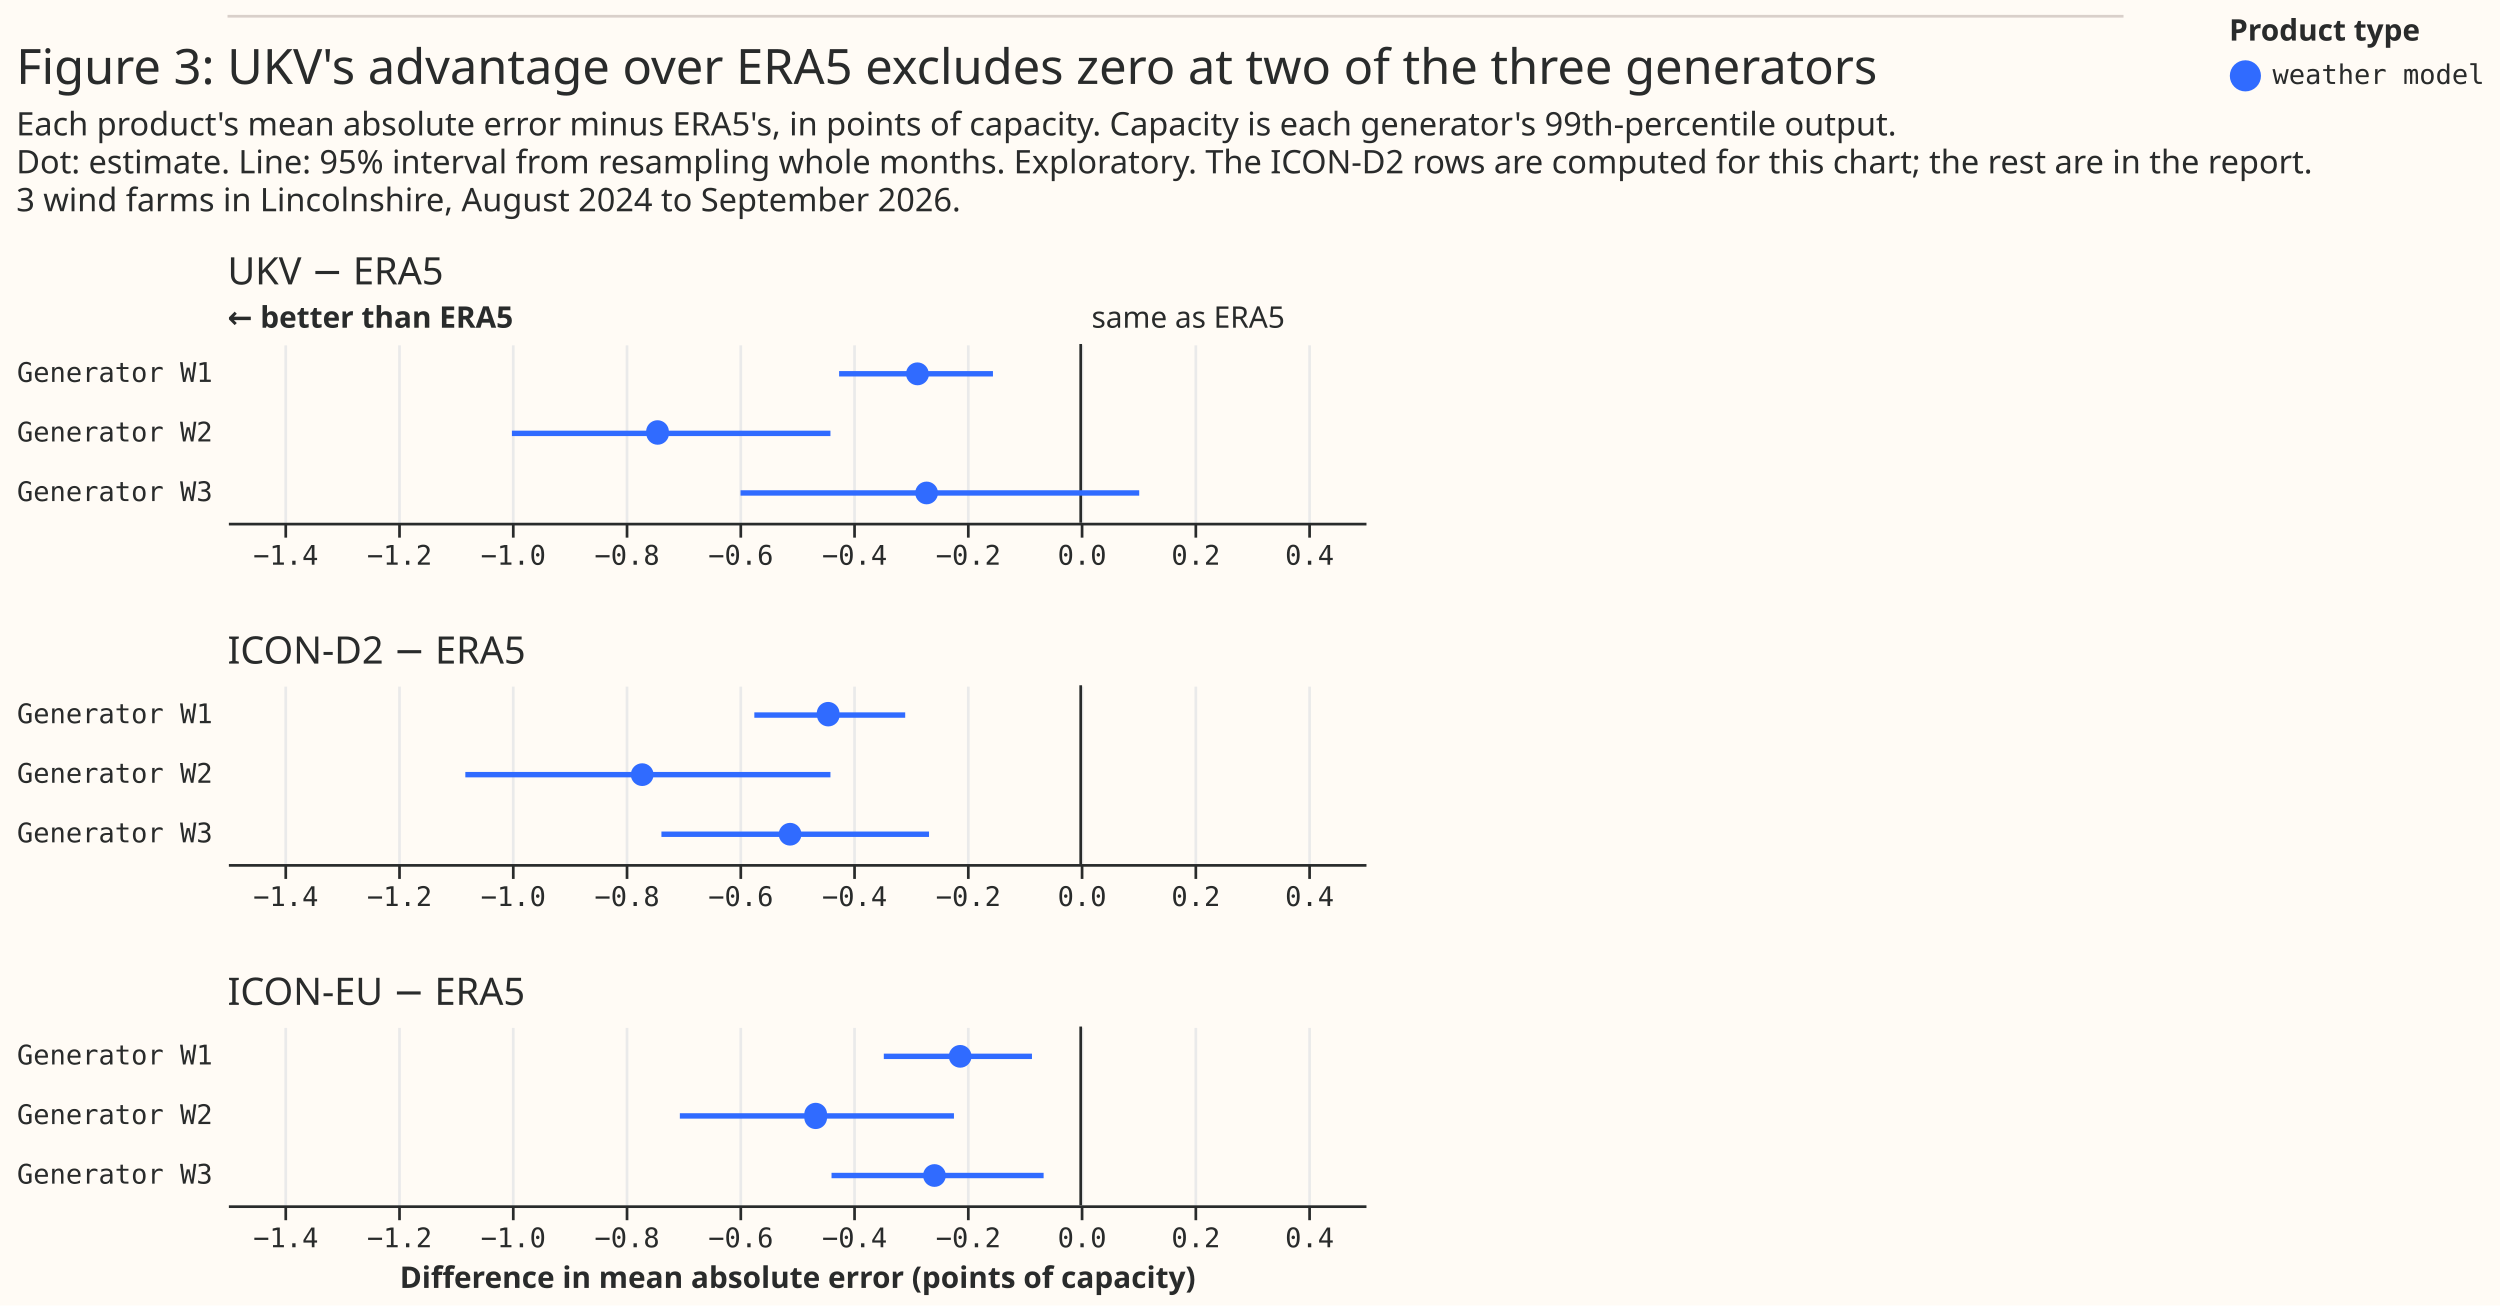
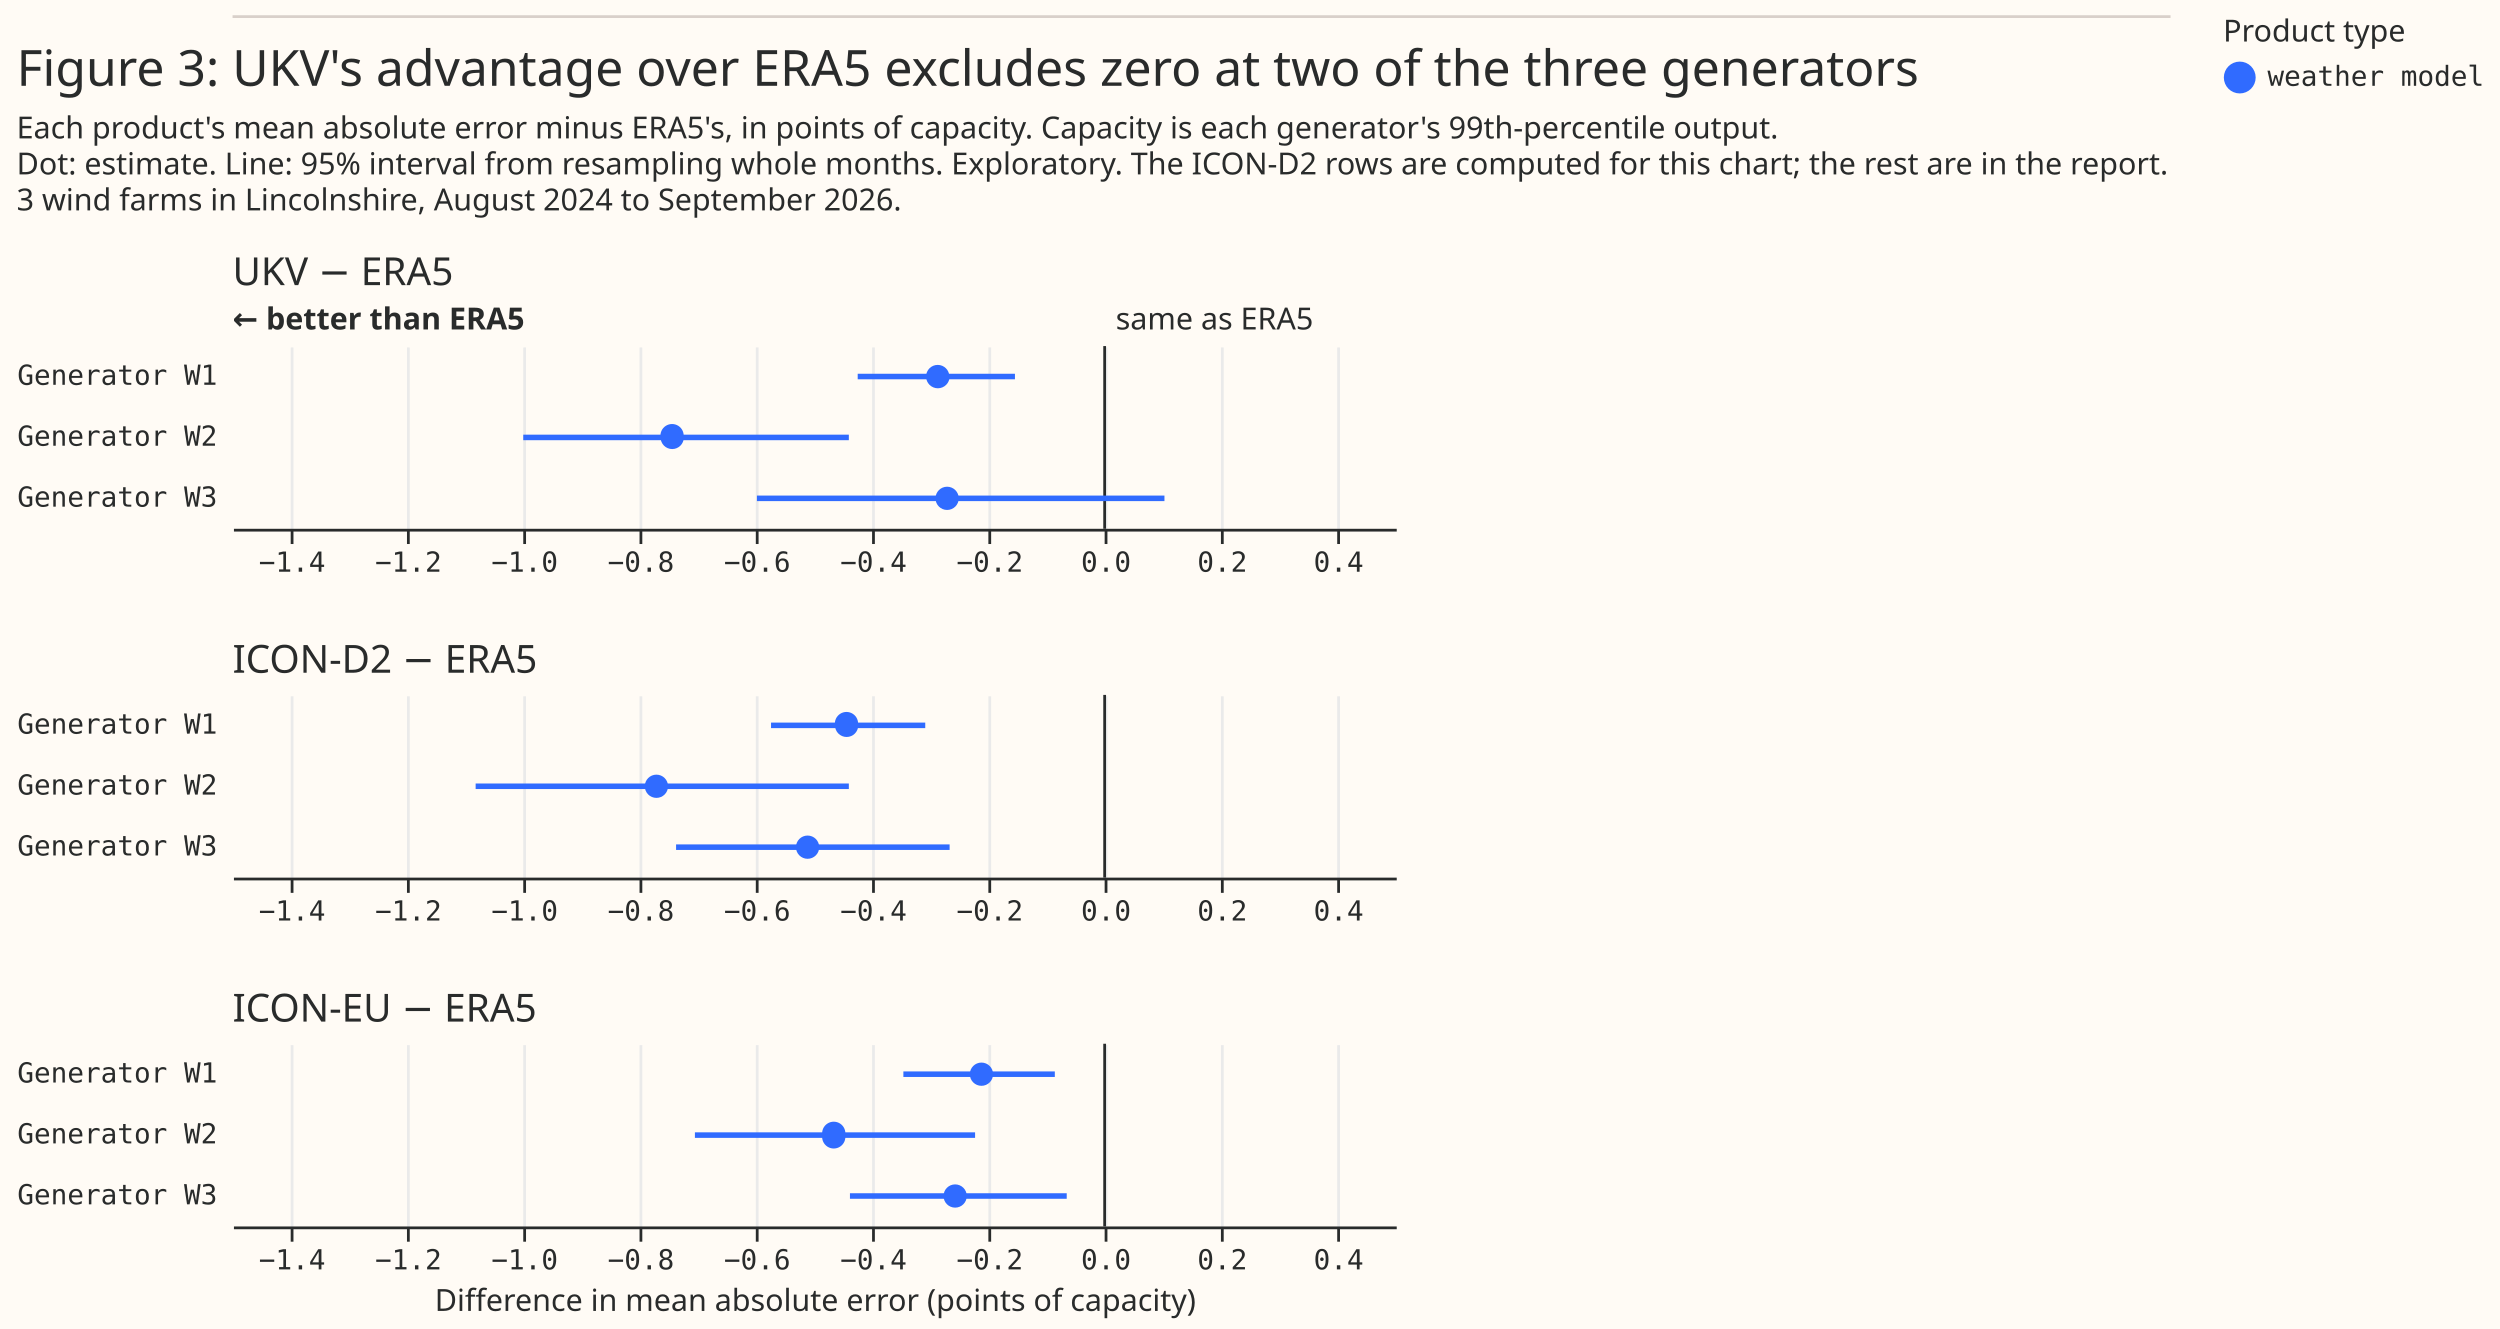
- <svg xmlns="http://www.w3.org/2000/svg" width="923" height="482" class="marks" viewBox="0 0 923 482">
-   <path fill="#fffbf5" d="M0 0h923v482H0z" />
+ <svg xmlns="http://www.w3.org/2000/svg" width="903" height="480" class="marks" viewBox="0 0 903 480">
+   <path fill="#fffbf5" d="M0 0h903v480H0z" />
  <g fill="none" stroke-miterlimit="10" aria-roledescription="group mark container" class="mark-group role-frame root">
    <g aria-roledescription="group mark container" class="mark-group role-scope concat_0_group">
      <path fill="#fffbf5" d="M84 6h700v1H84Z" aria-hidden="true" class="background" />
      <path stroke="#d9d0ca" d="M84 6h700" aria-roledescription="rule mark container" class="mark-rule role-mark concat_0_marks" />
    </g>
    <g aria-roledescription="group mark container" class="mark-group role-scope concat_1_group">
      <g aria-roledescription="group mark container" class="mark-group role-scope concat_1_concat_0_group">
-         <path fill="#fffbf5" d="M84 127h420v66H84Z" aria-hidden="true" class="background" />
+         <path fill="#fffbf5" d="M84 125h420v66H84Z" aria-hidden="true" class="background" />
        <g aria-hidden="true" class="mark-group role-axis">
-           <path stroke="#eaeaea" d="M105.5 193.5v-66m42 66v-66m42 66v-66m42 66v-66m42 66v-66m42 66v-66m42 66v-66m42 66v-66m42 66v-66m42 66v-66" class="mark-rule role-axis-grid" pointer-events="none" />
+           <path stroke="#eaeaea" d="M105.5 191.5v-66m42 66v-66m42 66v-66m42 66v-66m42 66v-66m42 66v-66m42 66v-66m42 66v-66m42 66v-66m42 66v-66" class="mark-rule role-axis-grid" pointer-events="none" />
        </g>
        <g aria-label="X-axis for a linear scale with values from −1.5 to 0.5" aria-roledescription="axis" class="mark-group role-axis" pointer-events="none">
-           <path stroke="#292b2b" d="M105.5 193.5v5m42-5v5m42-5v5m42-5v5m42-5v5m42-5v5m42-5v5m42-5v5m42-5v5m42-5v5" class="mark-rule role-axis-tick" />
+           <path stroke="#292b2b" d="M105.5 191.5v5m42-5v5m42-5v5m42-5v5m42-5v5m42-5v5m42-5v5m42-5v5m42-5v5m42-5v5" class="mark-rule role-axis-tick" />
          <g fill="#292b2b" class="mark-text role-axis-label" font-family="Matter Semi Mono, Roboto Mono, monospace" font-size="10" text-anchor="middle">
-             <text transform="translate(105.5 208.5)">−1.4</text>
-             <text transform="translate(147.5 208.5)">−1.2</text>
-             <text transform="translate(189.5 208.5)">−1.0</text>
-             <text transform="translate(231.5 208.5)">−0.8</text>
-             <text transform="translate(273.5 208.5)">−0.6</text>
-             <text transform="translate(315.5 208.5)">−0.4</text>
-             <text transform="translate(357.5 208.5)">−0.2</text>
-             <text transform="translate(399.5 208.5)">0.0</text>
-             <text transform="translate(441.5 208.5)">0.2</text>
-             <text transform="translate(483.5 208.5)">0.4</text>
+             <text transform="translate(105.5 206.5)">−1.4</text>
+             <text transform="translate(147.5 206.5)">−1.2</text>
+             <text transform="translate(189.5 206.5)">−1.0</text>
+             <text transform="translate(231.5 206.5)">−0.8</text>
+             <text transform="translate(273.5 206.5)">−0.6</text>
+             <text transform="translate(315.5 206.5)">−0.4</text>
+             <text transform="translate(357.5 206.5)">−0.2</text>
+             <text transform="translate(399.5 206.5)">0.0</text>
+             <text transform="translate(441.5 206.5)">0.2</text>
+             <text transform="translate(483.5 206.5)">0.4</text>
          </g>
-           <path stroke="#292b2b" d="M84.5 193.5h420" class="mark-rule role-axis-domain" />
+           <path stroke="#292b2b" d="M84.5 191.5h420" class="mark-rule role-axis-domain" />
        </g>
        <g aria-label="Y-axis for a discrete scale with 3 values: Generator W1, Generator W2, Generator W3" aria-roledescription="axis" class="mark-group role-axis">
          <g fill="#292b2b" class="mark-text role-axis-label" font-family="Matter Semi Mono, Roboto Mono, monospace" font-size="10" pointer-events="none" text-anchor="end">
-             <text transform="translate(78.5 141)">Generator W1</text>
-             <text transform="translate(78.5 163)">Generator W2</text>
-             <text transform="translate(78.5 185)">Generator W3</text>
+             <text transform="translate(78.5 139)">Generator W1</text>
+             <text transform="translate(78.5 161)">Generator W2</text>
+             <text transform="translate(78.5 183)">Generator W3</text>
          </g>
        </g>
        <g aria-roledescription="rule mark container" class="mark-rule role-mark concat_1_concat_0_layer_0_marks">
-           <path stroke="#292b2b" d="M399 127v66" aria-label="x: 0" aria-roledescription="rule mark" />
+           <path stroke="#292b2b" d="M399 125v66" aria-label="x: 0" aria-roledescription="rule mark" />
        </g>
        <g aria-roledescription="text mark container" class="mark-text role-mark concat_1_concat_0_layer_1_marks">
-           <text fill="#292b2b" aria-label="x: 0" aria-roledescription="text mark" font-family="Matter XH, DM Sans, sans-serif" font-size="11" transform="translate(403 121)">same as ERA5</text>
+           <text fill="#292b2b" aria-label="x: 0" aria-roledescription="text mark" font-family="Matter XH, DM Sans, sans-serif" font-size="11" transform="translate(403 119)">same as ERA5</text>
        </g>
        <g aria-roledescription="text mark container" class="mark-text role-mark concat_1_concat_0_layer_2_marks">
-           <text fill="#292b2b" aria-label="x: −1.5" aria-roledescription="text mark" font-family="Matter XH, DM Sans, sans-serif" font-size="11" font-weight="bold" transform="translate(84 121)">← better than ERA5</text>
+           <text fill="#292b2b" aria-label="x: −1.5" aria-roledescription="text mark" font-family="Matter XH, DM Sans, sans-serif" font-size="11" font-weight="bold" transform="translate(84 119)">← better than ERA5</text>
        </g>
-         <g stroke="#306bff" stroke-width="2" aria-hidden="true" class="mark-rule role-mark concat_1_concat_0_layer_3_marks" clip-path="url(#a)" transform="translate(84 127)">
+         <g stroke="#306bff" stroke-width="2" aria-hidden="true" class="mark-rule role-mark concat_1_concat_0_layer_3_marks" clip-path="url(#a)" transform="translate(84 125)">
          <path d="M225.8 11h56.8M105 33h117.6m-33.2 22h147.2" />
        </g>
-         <g fill="#306bff" aria-roledescription="symbol mark container" class="mark-symbol role-mark concat_1_concat_0_layer_4_marks" clip-path="url(#b)" transform="translate(84 127)">
+         <g fill="#306bff" aria-roledescription="symbol mark container" class="mark-symbol role-mark concat_1_concat_0_layer_4_marks" clip-path="url(#b)" transform="translate(84 125)">
          <path d="M259 11a4.2 4.2 0 1 1-8.5 0 4.2 4.2 0 1 1 8.4 0" aria-label="difference: −0.287; label: Generator W1; shade: weather model; Row: Generator W1; Estimate: −0.287; Lower 95%: −0.425; Upper 95%: −0.154" aria-roledescription="point" />
          <path d="M163 33a4.2 4.2 0 1 1-8.4 0 4.2 4.2 0 1 1 8.3 0" aria-label="difference: −0.744; label: Generator W2; shade: weather model; Row: Generator W2; Estimate: −0.744; Lower 95%: −1; Upper 95%: −0.44" aria-roledescription="point" />
          <path d="M262.3 55a4.2 4.2 0 1 1-8.4 0 4.2 4.2 0 1 1 8.4 0" aria-label="difference: −0.271; label: Generator W3; shade: weather model; Row: Generator W3; Estimate: −0.271; Lower 95%: −0.598; Upper 95%: 0.103" aria-roledescription="point" />
        </g>
        <g class="mark-group role-title">
-           <text fill="#292b2b" aria-label="Title text 'UKV − ERA5'" aria-roledescription="title" class="mark-text role-title-text" font-family="Matter XH, DM Sans, sans-serif" font-size="14" pointer-events="none" transform="translate(84 105)">UKV − ERA5</text>
+           <text fill="#292b2b" aria-label="Title text 'UKV − ERA5'" aria-roledescription="title" class="mark-text role-title-text" font-family="Matter XH, DM Sans, sans-serif" font-size="14" pointer-events="none" transform="translate(84 103)">UKV − ERA5</text>
        </g>
      </g>
      <g aria-roledescription="group mark container" class="mark-group role-scope concat_1_concat_1_group">
-         <path fill="#fffbf5" d="M84 253h420v66H84Z" aria-hidden="true" class="background" />
+         <path fill="#fffbf5" d="M84 251h420v66H84Z" aria-hidden="true" class="background" />
        <g aria-hidden="true" class="mark-group role-axis">
-           <path stroke="#eaeaea" d="M105.5 319.5v-66m42 66v-66m42 66v-66m42 66v-66m42 66v-66m42 66v-66m42 66v-66m42 66v-66m42 66v-66m42 66v-66" class="mark-rule role-axis-grid" pointer-events="none" />
+           <path stroke="#eaeaea" d="M105.5 317.5v-66m42 66v-66m42 66v-66m42 66v-66m42 66v-66m42 66v-66m42 66v-66m42 66v-66m42 66v-66m42 66v-66" class="mark-rule role-axis-grid" pointer-events="none" />
        </g>
        <g aria-label="X-axis for a linear scale with values from −1.5 to 0.5" aria-roledescription="axis" class="mark-group role-axis" pointer-events="none">
-           <path stroke="#292b2b" d="M105.5 319.5v5m42-5v5m42-5v5m42-5v5m42-5v5m42-5v5m42-5v5m42-5v5m42-5v5m42-5v5" class="mark-rule role-axis-tick" />
+           <path stroke="#292b2b" d="M105.5 317.5v5m42-5v5m42-5v5m42-5v5m42-5v5m42-5v5m42-5v5m42-5v5m42-5v5m42-5v5" class="mark-rule role-axis-tick" />
          <g fill="#292b2b" class="mark-text role-axis-label" font-family="Matter Semi Mono, Roboto Mono, monospace" font-size="10" text-anchor="middle">
-             <text transform="translate(105.5 334.5)">−1.4</text>
-             <text transform="translate(147.5 334.5)">−1.2</text>
-             <text transform="translate(189.5 334.5)">−1.0</text>
-             <text transform="translate(231.5 334.5)">−0.8</text>
-             <text transform="translate(273.5 334.5)">−0.6</text>
-             <text transform="translate(315.5 334.5)">−0.4</text>
-             <text transform="translate(357.5 334.5)">−0.2</text>
-             <text transform="translate(399.5 334.5)">0.0</text>
-             <text transform="translate(441.5 334.5)">0.2</text>
-             <text transform="translate(483.5 334.5)">0.4</text>
+             <text transform="translate(105.5 332.5)">−1.4</text>
+             <text transform="translate(147.5 332.5)">−1.2</text>
+             <text transform="translate(189.5 332.5)">−1.0</text>
+             <text transform="translate(231.5 332.5)">−0.8</text>
+             <text transform="translate(273.5 332.5)">−0.6</text>
+             <text transform="translate(315.5 332.5)">−0.4</text>
+             <text transform="translate(357.5 332.5)">−0.2</text>
+             <text transform="translate(399.5 332.5)">0.0</text>
+             <text transform="translate(441.5 332.5)">0.2</text>
+             <text transform="translate(483.5 332.5)">0.4</text>
          </g>
-           <path stroke="#292b2b" d="M84.5 319.5h420" class="mark-rule role-axis-domain" />
+           <path stroke="#292b2b" d="M84.5 317.5h420" class="mark-rule role-axis-domain" />
        </g>
        <g aria-label="Y-axis for a discrete scale with 3 values: Generator W1, Generator W2, Generator W3" aria-roledescription="axis" class="mark-group role-axis">
          <g fill="#292b2b" class="mark-text role-axis-label" font-family="Matter Semi Mono, Roboto Mono, monospace" font-size="10" pointer-events="none" text-anchor="end">
-             <text transform="translate(78.5 267)">Generator W1</text>
-             <text transform="translate(78.5 289)">Generator W2</text>
-             <text transform="translate(78.5 311)">Generator W3</text>
+             <text transform="translate(78.5 265)">Generator W1</text>
+             <text transform="translate(78.5 287)">Generator W2</text>
+             <text transform="translate(78.5 309)">Generator W3</text>
          </g>
        </g>
        <g aria-roledescription="rule mark container" class="mark-rule role-mark concat_1_concat_1_layer_0_marks">
-           <path stroke="#292b2b" d="M399 253v66" aria-label="x: 0" aria-roledescription="rule mark" />
+           <path stroke="#292b2b" d="M399 251v66" aria-label="x: 0" aria-roledescription="rule mark" />
        </g>
-         <g stroke="#306bff" stroke-width="2" aria-hidden="true" class="mark-rule role-mark concat_1_concat_1_layer_1_marks" clip-path="url(#c)" transform="translate(84 253)">
+         <g stroke="#306bff" stroke-width="2" aria-hidden="true" class="mark-rule role-mark concat_1_concat_1_layer_1_marks" clip-path="url(#c)" transform="translate(84 251)">
          <path d="M194.5 11h55.7M87.8 33h134.8m-62.4 22H259" />
        </g>
-         <g fill="#306bff" aria-roledescription="symbol mark container" class="mark-symbol role-mark concat_1_concat_1_layer_2_marks" clip-path="url(#d)" transform="translate(84 253)">
+         <g fill="#306bff" aria-roledescription="symbol mark container" class="mark-symbol role-mark concat_1_concat_1_layer_2_marks" clip-path="url(#d)" transform="translate(84 251)">
          <path d="M226 11a4.2 4.2 0 1 1-8.4 0 4.2 4.2 0 1 1 8.3 0" aria-label="difference: −0.444; label: Generator W1; shade: weather model; Row: Generator W1; Estimate: −0.444; Lower 95%: −0.574; Upper 95%: −0.309" aria-roledescription="point" />
          <path d="M157.3 33a4.2 4.2 0 1 1-8.4 0 4.2 4.2 0 1 1 8.4 0" aria-label="difference: −0.771; label: Generator W2; shade: weather model; Row: Generator W2; Estimate: −0.771; Lower 95%: −1.082; Upper 95%: −0.44" aria-roledescription="point" />
          <path d="M211.9 55a4.2 4.2 0 1 1-8.4 0 4.2 4.2 0 1 1 8.4 0" aria-label="difference: −0.511; label: Generator W3; shade: weather model; Row: Generator W3; Estimate: −0.511; Lower 95%: −0.737; Upper 95%: −0.267" aria-roledescription="point" />
        </g>
        <g class="mark-group role-title">
-           <text fill="#292b2b" aria-label="Title text 'ICON-D2 − ERA5'" aria-roledescription="title" class="mark-text role-title-text" font-family="Matter XH, DM Sans, sans-serif" font-size="14" pointer-events="none" transform="translate(84 245)">ICON-D2 − ERA5</text>
+           <text fill="#292b2b" aria-label="Title text 'ICON-D2 − ERA5'" aria-roledescription="title" class="mark-text role-title-text" font-family="Matter XH, DM Sans, sans-serif" font-size="14" pointer-events="none" transform="translate(84 243)">ICON-D2 − ERA5</text>
        </g>
      </g>
      <g aria-roledescription="group mark container" class="mark-group role-scope concat_1_concat_2_group">
-         <path fill="#fffbf5" d="M84 379h420v66H84Z" aria-hidden="true" class="background" />
+         <path fill="#fffbf5" d="M84 377h420v66H84Z" aria-hidden="true" class="background" />
        <g aria-hidden="true" class="mark-group role-axis">
-           <path stroke="#eaeaea" d="M105.5 445.5v-66m42 66v-66m42 66v-66m42 66v-66m42 66v-66m42 66v-66m42 66v-66m42 66v-66m42 66v-66m42 66v-66" class="mark-rule role-axis-grid" pointer-events="none" />
+           <path stroke="#eaeaea" d="M105.5 443.5v-66m42 66v-66m42 66v-66m42 66v-66m42 66v-66m42 66v-66m42 66v-66m42 66v-66m42 66v-66m42 66v-66" class="mark-rule role-axis-grid" pointer-events="none" />
        </g>
        <g aria-label="X-axis titled 'Difference in mean absolute error (points of capacity)' for a linear scale with values from −1.5 to 0.5" aria-roledescription="axis" class="mark-group role-axis" pointer-events="none">
-           <path stroke="#292b2b" d="M105.5 445.5v5m42-5v5m42-5v5m42-5v5m42-5v5m42-5v5m42-5v5m42-5v5m42-5v5m42-5v5" class="mark-rule role-axis-tick" />
+           <path stroke="#292b2b" d="M105.5 443.5v5m42-5v5m42-5v5m42-5v5m42-5v5m42-5v5m42-5v5m42-5v5m42-5v5m42-5v5" class="mark-rule role-axis-tick" />
          <g fill="#292b2b" class="mark-text role-axis-label" font-family="Matter Semi Mono, Roboto Mono, monospace" font-size="10" text-anchor="middle">
-             <text transform="translate(105.5 460.5)">−1.4</text>
-             <text transform="translate(147.5 460.5)">−1.2</text>
-             <text transform="translate(189.5 460.5)">−1.0</text>
-             <text transform="translate(231.5 460.5)">−0.8</text>
-             <text transform="translate(273.5 460.5)">−0.6</text>
-             <text transform="translate(315.5 460.5)">−0.4</text>
-             <text transform="translate(357.5 460.5)">−0.2</text>
-             <text transform="translate(399.5 460.5)">0.0</text>
-             <text transform="translate(441.5 460.5)">0.2</text>
-             <text transform="translate(483.5 460.5)">0.4</text>
+             <text transform="translate(105.5 458.5)">−1.4</text>
+             <text transform="translate(147.5 458.5)">−1.2</text>
+             <text transform="translate(189.5 458.5)">−1.0</text>
+             <text transform="translate(231.5 458.5)">−0.8</text>
+             <text transform="translate(273.5 458.5)">−0.6</text>
+             <text transform="translate(315.5 458.5)">−0.4</text>
+             <text transform="translate(357.5 458.5)">−0.2</text>
+             <text transform="translate(399.5 458.5)">0.0</text>
+             <text transform="translate(441.5 458.5)">0.2</text>
+             <text transform="translate(483.5 458.5)">0.4</text>
          </g>
-           <path stroke="#292b2b" d="M84.5 445.5h420" class="mark-rule role-axis-domain" />
-           <text fill="#292b2b" class="mark-text role-axis-title" font-family="Matter XH, DM Sans, sans-serif" font-size="11" font-weight="bold" text-anchor="middle" transform="translate(294.5 475.5)">Difference in mean absolute error (points of capacity)</text>
+           <path stroke="#292b2b" d="M84.5 443.5h420" class="mark-rule role-axis-domain" />
+           <text fill="#292b2b" class="mark-text role-axis-title" font-family="Matter XH, DM Sans, sans-serif" font-size="11" text-anchor="middle" transform="translate(294.5 473.5)">Difference in mean absolute error (points of capacity)</text>
        </g>
        <g aria-label="Y-axis for a discrete scale with 3 values: Generator W1, Generator W2, Generator W3" aria-roledescription="axis" class="mark-group role-axis">
          <g fill="#292b2b" class="mark-text role-axis-label" font-family="Matter Semi Mono, Roboto Mono, monospace" font-size="10" pointer-events="none" text-anchor="end">
-             <text transform="translate(78.5 393)">Generator W1</text>
-             <text transform="translate(78.5 415)">Generator W2</text>
-             <text transform="translate(78.5 437)">Generator W3</text>
+             <text transform="translate(78.5 391)">Generator W1</text>
+             <text transform="translate(78.5 413)">Generator W2</text>
+             <text transform="translate(78.5 435)">Generator W3</text>
          </g>
        </g>
        <g aria-roledescription="rule mark container" class="mark-rule role-mark concat_1_concat_2_layer_0_marks">
-           <path stroke="#292b2b" d="M399 379v66" aria-label="x: 0" aria-roledescription="rule mark" />
+           <path stroke="#292b2b" d="M399 377v66" aria-label="x: 0" aria-roledescription="rule mark" />
        </g>
-         <g stroke="#306bff" stroke-width="2" aria-hidden="true" class="mark-rule role-mark concat_1_concat_2_layer_1_marks" clip-path="url(#f)" transform="translate(84 379)">
+         <g stroke="#306bff" stroke-width="2" aria-hidden="true" class="mark-rule role-mark concat_1_concat_2_layer_1_marks" clip-path="url(#f)" transform="translate(84 377)">
          <path d="M242.3 11H297M167 33h101.2M223 55h78.3" />
        </g>
-         <g fill="#306bff" aria-roledescription="symbol mark container" class="mark-symbol role-mark concat_1_concat_2_layer_2_marks" clip-path="url(#g)" transform="translate(84 379)">
+         <g fill="#306bff" aria-roledescription="symbol mark container" class="mark-symbol role-mark concat_1_concat_2_layer_2_marks" clip-path="url(#g)" transform="translate(84 377)">
          <path d="M274.7 11a4.2 4.2 0 1 1-8.4 0 4.2 4.2 0 1 1 8.4 0" aria-label="Difference in mean absolute error (points of capacity): −0.212; label: Generator W1; shade: weather model; Row: Generator W1; Estimate: −0.212; Lower 95%: −0.346; Upper 95%: −0.086" aria-roledescription="point" />
          <path d="M221.3 33a4.2 4.2 0 1 1-8.3 0 4.2 4.2 0 1 1 8.3 0" aria-label="Difference in mean absolute error (points of capacity): −0.466; label: Generator W2; shade: weather model; Row: Generator W2; Estimate: −0.466; Lower 95%: −0.705; Upper 95%: −0.223" aria-roledescription="point" />
          <path d="M265.2 55a4.2 4.2 0 1 1-8.4 0 4.2 4.2 0 1 1 8.4 0" aria-label="Difference in mean absolute error (points of capacity): −0.257; label: Generator W3; shade: weather model; Row: Generator W3; Estimate: −0.257; Lower 95%: −0.438; Upper 95%: −0.065" aria-roledescription="point" />
        </g>
        <g class="mark-group role-title">
-           <text fill="#292b2b" aria-label="Title text 'ICON-EU − ERA5'" aria-roledescription="title" class="mark-text role-title-text" font-family="Matter XH, DM Sans, sans-serif" font-size="14" pointer-events="none" transform="translate(84 371)">ICON-EU − ERA5</text>
+           <text fill="#292b2b" aria-label="Title text 'ICON-EU − ERA5'" aria-roledescription="title" class="mark-text role-title-text" font-family="Matter XH, DM Sans, sans-serif" font-size="14" pointer-events="none" transform="translate(84 369)">ICON-EU − ERA5</text>
        </g>
      </g>
      <g fill="#292b2b" class="mark-group role-title" font-family="Matter XH, DM Sans, sans-serif" pointer-events="none">
        <text aria-label="Title text 'Figure 3: UKV's advantage over ERA5 excludes zero at two of the three generators'" aria-roledescription="title" class="mark-text role-title-text" font-size="18" transform="translate(6 31)">Figure 3: UKV's advantage over ERA5 excludes zero at two of the three generators</text>
-         <text aria-label="Subtitle text 'Each product's mean absolute error minus ERA5's, in points of capacity. Capacity is each generator's 99th-percentile output. Dot: estimate. Line: 95% interval from resampling whole months. Exploratory. The ICON-D2 rows are computed for this chart; the rest are in the report. 3 wind farms in Lincolnshire, August 2024 to September 2026.'" aria-roledescription="subtitle" class="mark-text role-title-subtitle" font-size="12" transform="translate(6 50)">
+         <text aria-label="Subtitle text 'Each product's mean absolute error minus ERA5's, in points of capacity. Capacity is each generator's 99th-percentile output. Dot: estimate. Line: 95% interval from resampling whole months. Exploratory. The ICON-D2 rows are computed for this chart; the rest are in the report. 3 wind farms in Lincolnshire, August 2024 to September 2026.'" aria-roledescription="subtitle" class="mark-text role-title-subtitle" font-size="11" transform="translate(6 50)">
          <tspan>Each product's mean absolute error minus ERA5's, in points of capacity. Capacity is each generator's 99th-percentile output.</tspan>
-           <tspan x="0" dy="14">Dot: estimate. Line: 95% interval from resampling whole months. Exploratory. The ICON-D2 rows are computed for this chart; the rest are in the report.</tspan>
-           <tspan x="0" dy="14">3 wind farms in Lincolnshire, August 2024 to September 2026.</tspan>
+           <tspan x="0" dy="13">Dot: estimate. Line: 95% interval from resampling whole months. Exploratory. The ICON-D2 rows are computed for this chart; the rest are in the report.</tspan>
+           <tspan x="0" dy="13">3 wind farms in Lincolnshire, August 2024 to September 2026.</tspan>
        </text>
      </g>
    </g>
    <g aria-label="Symbol legend titled 'Product type' for fill color and stroke color with 6 values: satellite, reanalysis, weather model, satellite, light, reanalysis, light, weather model, light" aria-roledescription="legend" class="mark-group role-legend">
-       <path d="M823 6h95v29h-95Z" aria-hidden="true" class="background" pointer-events="none" />
+       <path d="M803 6h95v29h-95Z" aria-hidden="true" class="background" pointer-events="none" />
      <g class="mark-group role-legend-entry">
        <g aria-roledescription="group mark container" class="mark-group role-scope" pointer-events="none">
-           <path d="M823 22h94v12.5h-94Z" aria-hidden="true" class="background" />
-           <path fill="#306bff" stroke="#306bff" stroke-width="1.5" d="M834 28a5 5 0 1 1-10 0 5 5 0 1 1 10 0" class="mark-symbol role-legend-symbol" />
-           <text fill="#292b2b" class="mark-text role-legend-label" font-family="Matter Semi Mono, Roboto Mono, monospace" font-size="10" transform="translate(839 31)">weather model</text>
+           <path d="M803 22h94v12.5h-94Z" aria-hidden="true" class="background" />
+           <path fill="#306bff" stroke="#306bff" stroke-width="1.5" d="M814 28a5 5 0 1 1-10 0 5 5 0 1 1 10 0" class="mark-symbol role-legend-symbol" />
+           <text fill="#292b2b" class="mark-text role-legend-label" font-family="Matter Semi Mono, Roboto Mono, monospace" font-size="10" transform="translate(819 31)">weather model</text>
        </g>
      </g>
-       <text fill="#292b2b" class="mark-text role-legend-title" font-family="Matter XH, DM Sans, sans-serif" font-size="11" font-weight="bold" pointer-events="none" transform="translate(823 15)">Product type</text>
+       <text fill="#292b2b" class="mark-text role-legend-title" font-family="Matter XH, DM Sans, sans-serif" font-size="11" pointer-events="none" transform="translate(803 15)">Product type</text>
    </g>
  </g>
  <defs>
    <clipPath id="a">
      <path d="M0 0h420v66H0z" />
    </clipPath>
    <clipPath id="b">
      <path d="M0 0h420v66H0z" />
    </clipPath>
    <clipPath id="c">
      <path d="M0 0h420v66H0z" />
    </clipPath>
    <clipPath id="d">
      <path d="M0 0h420v66H0z" />
    </clipPath>
    <clipPath id="f">
      <path d="M0 0h420v66H0z" />
    </clipPath>
    <clipPath id="g">
      <path d="M0 0h420v66H0z" />
    </clipPath>
  </defs>
</svg>
